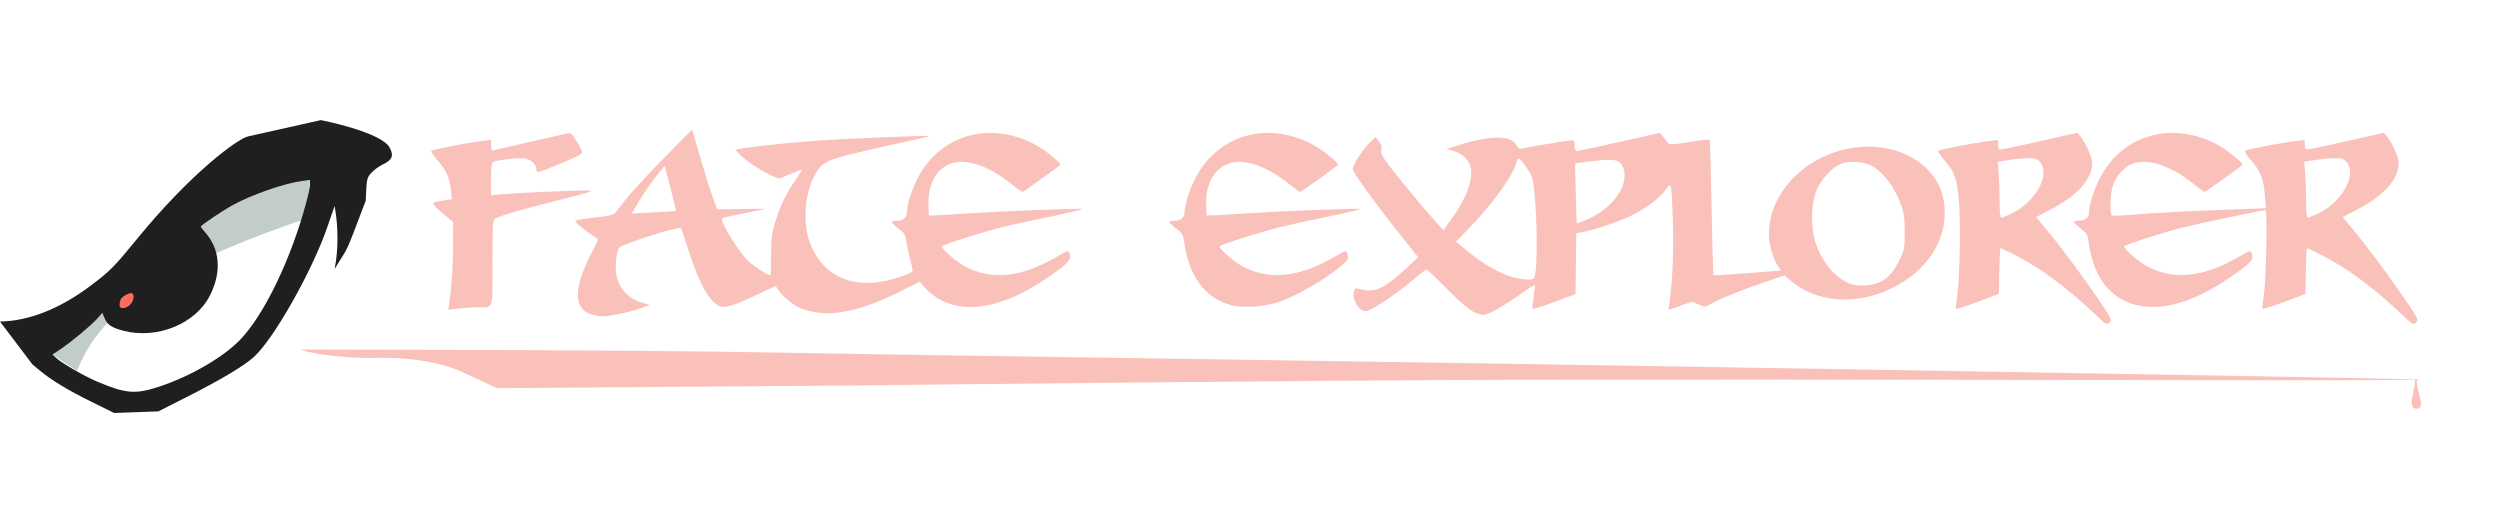
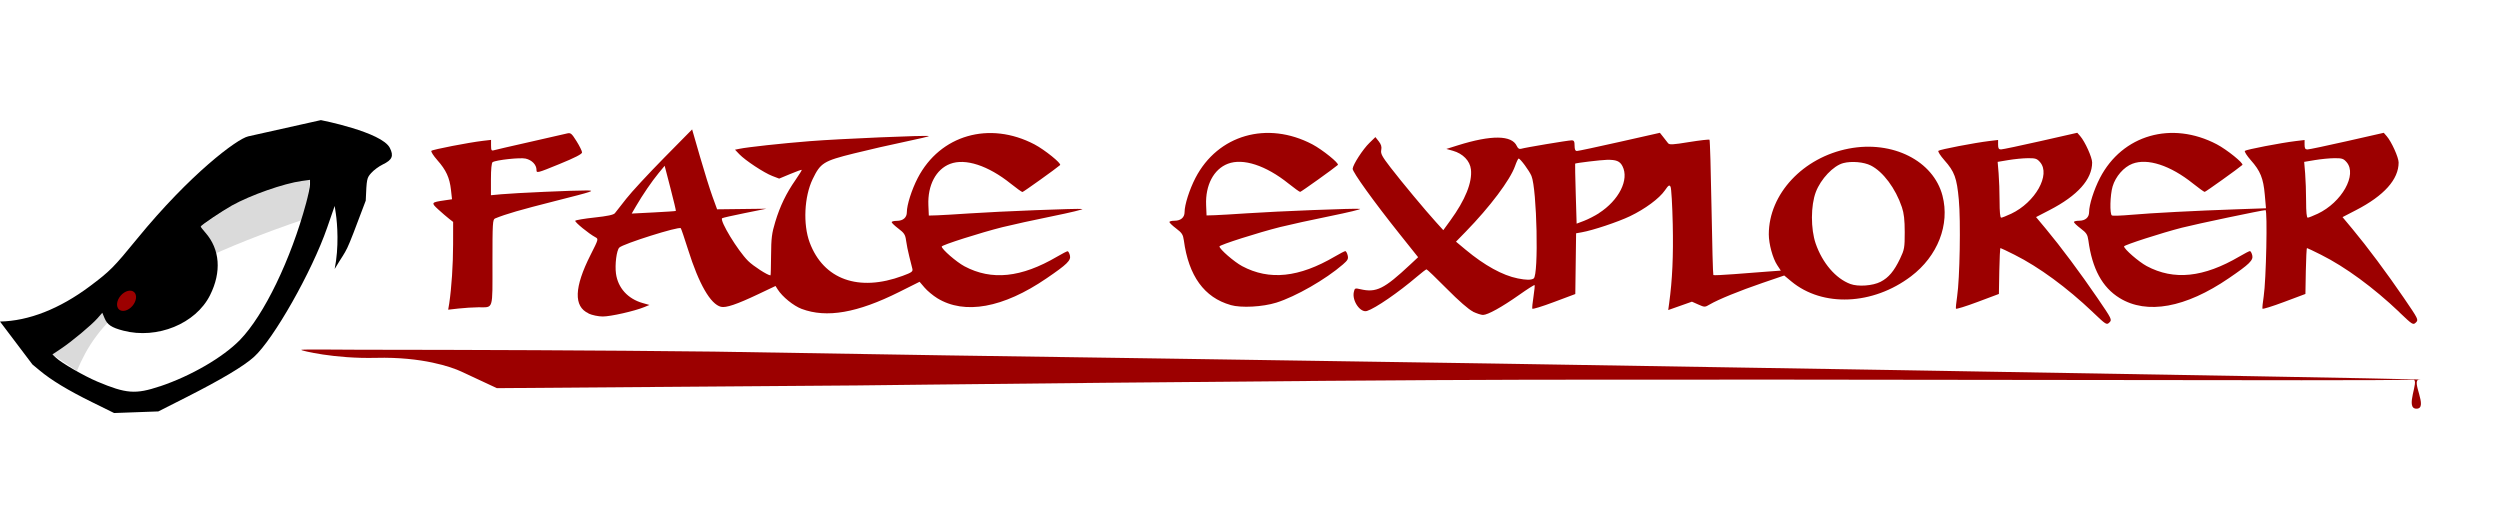
- <svg xmlns="http://www.w3.org/2000/svg" width="236" height="48" viewBox="0 0 62.442 12.7" version="1.1" id="svg850">
-   <defs id="defs844">
-     <pattern id="EMFhbasepattern" patternUnits="userSpaceOnUse" width="6" height="6" x="0" y="0" />
-   </defs>
-   <g id="layer1">
-     <path id="rect1443" style="fill:#c2ccc9;fill-opacity:1;stroke:none;stroke-width:5.01;stroke-linecap:round;stroke-linejoin:round;stroke-dashoffset:14" d="M 1.31,8.854 C 5.388,4.952 6.776,4.455 7.743,4.493 L 7.631,5.466 C 3.321,6.928 2.4,8.115 1.92,9.266 Z" />
-     <path style="fill:#fac0ba;fill-opacity:1;stroke-width:1" d="M 52.275,7.799 C 51.622,7.179 50.928,6.67 50.316,6.363 50.133,6.271 49.975,6.196 49.965,6.196 c -0.01,0 -0.023,0.258 -0.029,0.573 l -0.01,0.573 -0.531,0.199 c -0.292,0.11 -0.536,0.185 -0.542,0.169 -0.006,-0.017 0.007,-0.156 0.03,-0.308 0.066,-0.439 0.092,-1.883 0.042,-2.415 C 48.874,4.442 48.817,4.286 48.563,4 48.464,3.889 48.398,3.784 48.415,3.767 48.448,3.734 49.315,3.567 49.688,3.522 l 0.218,-0.026 v 0.118 c 0,0.091 0.017,0.118 0.072,0.118 0.04,0 0.485,-0.094 0.989,-0.208 l 0.917,-0.208 0.074,0.085 c 0.119,0.137 0.297,0.53 0.297,0.657 0,0.422 -0.362,0.827 -1.064,1.19 l -0.336,0.174 0.248,0.297 c 0.364,0.436 0.862,1.104 1.284,1.722 0.362,0.53 0.37,0.545 0.3,0.613 -0.069,0.067 -0.081,0.061 -0.412,-0.255 z M 50.23,5.34 c 0.606,-0.286 0.994,-0.977 0.725,-1.289 -0.077,-0.089 -0.115,-0.102 -0.305,-0.1 -0.12,0.001 -0.338,0.022 -0.486,0.047 l -0.269,0.045 0.024,0.286 c 0.013,0.157 0.024,0.471 0.024,0.697 0,0.265 0.014,0.411 0.04,0.411 0.022,0 0.133,-0.044 0.246,-0.097 z m 9.701,2.459 C 59.279,7.179 58.584,6.67 57.973,6.363 57.79,6.271 57.632,6.196 57.621,6.196 c -0.01,0 -0.023,0.258 -0.029,0.573 l -0.01,0.573 -0.531,0.199 c -0.292,0.11 -0.536,0.185 -0.542,0.169 -0.006,-0.017 0.007,-0.156 0.031,-0.308 0.061,-0.4 0.098,-2.154 0.045,-2.154 -0.078,0 -1.722,0.346 -2.087,0.439 -0.501,0.128 -1.446,0.433 -1.446,0.467 0,0.067 0.368,0.386 0.566,0.492 0.681,0.363 1.419,0.286 2.318,-0.241 0.126,-0.074 0.243,-0.134 0.26,-0.134 0.017,0 0.044,0.047 0.058,0.104 0.031,0.124 -0.067,0.221 -0.585,0.574 -1.081,0.739 -2.046,0.914 -2.728,0.495 -0.433,-0.266 -0.685,-0.731 -0.78,-1.439 -0.02,-0.146 -0.048,-0.189 -0.192,-0.298 -0.093,-0.07 -0.169,-0.143 -0.169,-0.161 0,-0.018 0.058,-0.033 0.13,-0.033 0.154,0 0.249,-0.082 0.249,-0.215 0,-0.183 0.121,-0.563 0.272,-0.855 0.559,-1.076 1.792,-1.43 2.919,-0.838 0.252,0.133 0.679,0.477 0.637,0.515 -0.094,0.084 -0.918,0.673 -0.941,0.673 -0.017,0 -0.149,-0.095 -0.293,-0.21 C 54.21,4.131 53.64,3.945 53.261,4.09 c -0.215,0.082 -0.42,0.318 -0.494,0.567 -0.063,0.213 -0.075,0.689 -0.018,0.724 0.021,0.013 0.238,0.006 0.483,-0.016 0.512,-0.045 1.6,-0.102 2.645,-0.138 l 0.721,-0.025 -0.03,-0.341 C 56.533,4.452 56.458,4.269 56.22,4 56.121,3.889 56.055,3.784 56.072,3.767 c 0.033,-0.033 0.9,-0.2 1.273,-0.245 l 0.218,-0.026 v 0.118 c 0,0.091 0.017,0.118 0.072,0.118 0.04,0 0.485,-0.094 0.989,-0.208 l 0.917,-0.208 0.074,0.085 c 0.119,0.137 0.297,0.53 0.297,0.657 0,0.422 -0.362,0.827 -1.064,1.19 l -0.336,0.174 0.248,0.297 c 0.364,0.436 0.862,1.104 1.284,1.722 0.362,0.53 0.37,0.545 0.3,0.613 -0.069,0.067 -0.081,0.061 -0.412,-0.255 z M 57.887,5.34 c 0.605,-0.286 0.994,-0.977 0.725,-1.289 -0.077,-0.089 -0.115,-0.102 -0.305,-0.1 -0.12,0.001 -0.338,0.022 -0.486,0.047 l -0.269,0.045 0.024,0.286 c 0.013,0.157 0.024,0.471 0.024,0.697 0,0.265 0.014,0.411 0.04,0.411 0.022,0 0.133,-0.044 0.246,-0.097 z M 14.7,7.826 C 14.326,7.656 14.342,7.175 14.751,6.367 14.952,5.971 14.952,5.968 14.87,5.925 14.71,5.84 14.35,5.546 14.369,5.515 c 0.011,-0.017 0.227,-0.054 0.481,-0.081 0.324,-0.035 0.476,-0.067 0.509,-0.108 0.026,-0.032 0.154,-0.195 0.284,-0.362 0.13,-0.167 0.554,-0.624 0.941,-1.017 l 0.704,-0.714 0.195,0.676 c 0.107,0.372 0.248,0.821 0.312,0.998 l 0.117,0.322 0.616,-0.008 0.616,-0.008 -0.545,0.11 c -0.299,0.06 -0.553,0.118 -0.562,0.128 -0.063,0.063 0.39,0.807 0.648,1.065 0.13,0.13 0.49,0.362 0.561,0.362 0.006,0 0.012,-0.226 0.014,-0.502 0.003,-0.429 0.018,-0.551 0.105,-0.836 0.119,-0.393 0.273,-0.712 0.505,-1.045 0.092,-0.133 0.163,-0.247 0.156,-0.253 -0.006,-0.006 -0.136,0.04 -0.288,0.104 l -0.276,0.115 -0.172,-0.066 C 19.084,4.316 18.618,4.008 18.47,3.853 l -0.108,-0.113 0.108,-0.022 c 0.207,-0.043 1.062,-0.136 1.757,-0.191 0.736,-0.059 2.951,-0.153 2.977,-0.127 0.008,0.008 -0.261,0.072 -0.599,0.142 -0.338,0.07 -0.912,0.201 -1.276,0.292 -0.756,0.188 -0.831,0.235 -1.027,0.64 -0.211,0.436 -0.244,1.131 -0.075,1.584 0.346,0.925 1.224,1.24 2.322,0.833 0.228,-0.084 0.26,-0.108 0.243,-0.177 C 22.78,6.668 22.745,6.529 22.714,6.404 22.682,6.279 22.646,6.1 22.633,6.006 22.614,5.86 22.586,5.817 22.442,5.708 c -0.093,-0.07 -0.169,-0.143 -0.169,-0.161 0,-0.018 0.058,-0.033 0.13,-0.033 0.154,0 0.249,-0.082 0.249,-0.215 0,-0.183 0.121,-0.563 0.272,-0.855 0.559,-1.076 1.792,-1.43 2.919,-0.838 0.252,0.133 0.679,0.477 0.637,0.515 -0.094,0.084 -0.918,0.673 -0.941,0.673 -0.017,0 -0.149,-0.095 -0.293,-0.21 -0.564,-0.452 -1.134,-0.638 -1.513,-0.493 -0.354,0.135 -0.564,0.536 -0.543,1.032 l 0.011,0.259 0.208,-0.006 c 0.115,-0.004 0.473,-0.025 0.796,-0.047 0.763,-0.052 2.735,-0.129 2.828,-0.111 0.04,0.008 -0.295,0.089 -0.743,0.18 -0.448,0.091 -1.011,0.214 -1.251,0.274 -0.539,0.135 -1.516,0.446 -1.516,0.484 0,0.067 0.368,0.386 0.566,0.492 0.681,0.363 1.419,0.286 2.318,-0.241 0.126,-0.074 0.243,-0.134 0.26,-0.134 0.017,0 0.044,0.047 0.058,0.104 0.031,0.124 -0.067,0.221 -0.585,0.574 C 25.06,7.689 24.095,7.864 23.414,7.445 23.308,7.38 23.165,7.261 23.097,7.181 L 22.972,7.035 22.461,7.29 C 21.414,7.813 20.65,7.945 20.025,7.712 19.823,7.636 19.543,7.409 19.429,7.227 l -0.055,-0.087 -0.436,0.207 c -0.531,0.252 -0.803,0.344 -0.927,0.313 -0.261,-0.066 -0.55,-0.567 -0.82,-1.425 -0.089,-0.281 -0.171,-0.523 -0.183,-0.538 -0.043,-0.052 -1.44,0.389 -1.536,0.484 -0.068,0.068 -0.113,0.425 -0.083,0.649 0.049,0.359 0.296,0.631 0.667,0.736 l 0.169,0.048 -0.131,0.054 C 15.85,7.767 15.252,7.902 15.057,7.901 14.947,7.9 14.792,7.868 14.7,7.826 Z m 2.182,-2.557 c 0.006,-0.005 -0.055,-0.261 -0.135,-0.569 L 16.601,4.141 16.449,4.325 C 16.281,4.528 16.051,4.865 15.886,5.149 l -0.108,0.185 0.547,-0.028 c 0.301,-0.015 0.551,-0.032 0.557,-0.038 z m 19.909,2.513 c -0.106,-0.051 -0.353,-0.266 -0.653,-0.569 -0.265,-0.268 -0.493,-0.486 -0.507,-0.486 -0.013,0 -0.121,0.082 -0.238,0.182 -0.467,0.398 -1.039,0.791 -1.249,0.858 -0.165,0.052 -0.377,-0.252 -0.329,-0.471 0.022,-0.1 0.03,-0.104 0.163,-0.073 0.399,0.093 0.592,-0.003 1.246,-0.615 L 35.421,6.424 34.959,5.845 C 34.318,5.041 33.781,4.294 33.787,4.215 c 0.008,-0.106 0.255,-0.487 0.419,-0.646 l 0.149,-0.145 0.084,0.106 c 0.06,0.077 0.078,0.137 0.062,0.215 -0.018,0.092 0.017,0.159 0.231,0.437 0.294,0.381 0.87,1.072 1.135,1.364 L 36.052,5.748 36.227,5.508 C 36.601,4.994 36.778,4.554 36.742,4.23 36.718,4.018 36.542,3.836 36.292,3.766 l -0.164,-0.046 0.284,-0.089 c 0.842,-0.264 1.351,-0.258 1.476,0.016 0.028,0.061 0.062,0.083 0.107,0.069 0.096,-0.03 1.177,-0.211 1.263,-0.211 0.058,0 0.073,0.027 0.073,0.133 0,0.094 0.017,0.133 0.059,0.133 0.032,0 0.512,-0.102 1.065,-0.227 l 1.007,-0.227 0.081,0.102 c 0.045,0.056 0.099,0.126 0.121,0.155 0.034,0.046 0.111,0.042 0.528,-0.026 0.268,-0.043 0.498,-0.069 0.509,-0.058 0.012,0.012 0.034,0.773 0.05,1.692 0.016,0.919 0.036,1.679 0.046,1.688 0.009,0.009 0.244,-0.001 0.521,-0.023 0.277,-0.022 0.653,-0.051 0.834,-0.064 l 0.33,-0.024 -0.091,-0.139 C 44.28,6.45 44.182,6.092 44.182,5.852 c 0,-1.007 0.855,-1.923 2,-2.142 1.091,-0.209 2.11,0.304 2.338,1.177 0.188,0.722 -0.119,1.509 -0.786,2.014 -0.954,0.722 -2.209,0.774 -2.989,0.126 L 44.568,6.879 44.025,7.065 c -0.572,0.196 -1.103,0.412 -1.314,0.536 -0.124,0.073 -0.129,0.073 -0.287,0.003 l -0.16,-0.071 -0.296,0.105 -0.296,0.105 0.024,-0.176 c 0.079,-0.579 0.106,-1.175 0.089,-1.963 -0.011,-0.482 -0.035,-0.905 -0.055,-0.94 -0.03,-0.054 -0.051,-0.041 -0.142,0.091 -0.14,0.202 -0.495,0.464 -0.873,0.645 -0.299,0.143 -0.928,0.353 -1.203,0.401 l -0.141,0.025 -0.01,0.759 -0.01,0.759 -0.531,0.199 c -0.292,0.11 -0.536,0.185 -0.543,0.167 -0.007,-0.018 0.006,-0.155 0.03,-0.304 0.023,-0.149 0.035,-0.278 0.027,-0.286 -0.009,-0.008 -0.184,0.103 -0.39,0.249 -0.429,0.302 -0.781,0.497 -0.899,0.497 -0.045,-1.64e-5 -0.158,-0.037 -0.252,-0.082 z M 46.974,7.036 C 47.172,6.935 47.31,6.771 47.458,6.461 47.567,6.232 47.575,6.186 47.574,5.798 47.574,5.493 47.555,5.325 47.504,5.172 47.346,4.704 47.034,4.285 46.727,4.131 46.554,4.044 46.246,4.017 46.04,4.072 c -0.248,0.066 -0.56,0.396 -0.684,0.721 -0.128,0.339 -0.13,0.923 -0.004,1.289 0.168,0.485 0.5,0.873 0.866,1.009 0.194,0.072 0.559,0.046 0.756,-0.055 z m -8.667,-0.082 c 0.128,-0.081 0.082,-2.233 -0.055,-2.561 -0.055,-0.131 -0.279,-0.434 -0.321,-0.434 -0.012,0 -0.053,0.084 -0.089,0.188 -0.124,0.35 -0.627,1.018 -1.23,1.637 l -0.245,0.251 0.241,0.201 c 0.469,0.391 0.924,0.642 1.302,0.717 0.213,0.043 0.332,0.043 0.398,0.002 z m 1.628,-1.63 c 0.504,-0.323 0.763,-0.84 0.59,-1.175 -0.065,-0.126 -0.156,-0.163 -0.39,-0.158 -0.149,0.003 -0.775,0.078 -0.792,0.095 -0.004,0.004 0.003,0.342 0.015,0.753 l 0.022,0.746 0.185,-0.07 C 39.667,5.476 39.833,5.391 39.935,5.325 Z M 11.221,7.582 c 0.059,-0.399 0.096,-0.962 0.097,-1.475 l 10e-4,-0.563 -0.104,-0.081 C 11.157,5.418 11.036,5.314 10.946,5.231 10.761,5.063 10.768,5.054 11.105,5.004 l 0.185,-0.027 -0.026,-0.234 C 11.229,4.437 11.142,4.246 10.923,4 10.825,3.889 10.758,3.784 10.776,3.767 10.809,3.734 11.71,3.56 12.06,3.518 l 0.206,-0.024 v 0.14 c 0,0.116 0.011,0.137 0.066,0.12 0.036,-0.011 0.442,-0.105 0.9,-0.208 0.459,-0.103 0.879,-0.199 0.933,-0.213 0.089,-0.022 0.113,-0.003 0.237,0.195 0.076,0.121 0.137,0.246 0.137,0.279 0,0.041 -0.177,0.132 -0.569,0.292 -0.552,0.226 -0.569,0.23 -0.569,0.145 0,-0.129 -0.114,-0.247 -0.272,-0.283 -0.136,-0.031 -0.734,0.034 -0.824,0.089 -0.026,0.016 -0.042,0.175 -0.042,0.426 v 0.4 l 0.256,-0.024 c 0.344,-0.032 1.824,-0.098 2.132,-0.095 0.231,0.002 0.181,0.019 -0.777,0.262 -0.89,0.226 -1.223,0.322 -1.507,0.437 -0.061,0.025 -0.066,0.113 -0.066,1.099 0,1.218 0.032,1.117 -0.354,1.12 -0.129,0.001 -0.35,0.015 -0.493,0.031 l -0.259,0.029 z m 19.517,0.037 C 30.081,7.433 29.69,6.893 29.57,6.006 c -0.02,-0.146 -0.048,-0.189 -0.192,-0.298 -0.093,-0.07 -0.169,-0.143 -0.169,-0.161 0,-0.018 0.058,-0.033 0.13,-0.033 0.154,0 0.249,-0.082 0.249,-0.215 0,-0.183 0.121,-0.563 0.272,-0.855 0.559,-1.076 1.792,-1.43 2.919,-0.838 0.252,0.133 0.679,0.477 0.637,0.515 -0.094,0.084 -0.918,0.673 -0.941,0.673 -0.017,0 -0.149,-0.095 -0.293,-0.21 -0.564,-0.452 -1.134,-0.638 -1.513,-0.493 -0.354,0.135 -0.564,0.536 -0.543,1.032 l 0.011,0.259 0.208,-0.006 c 0.115,-0.004 0.473,-0.025 0.796,-0.047 0.763,-0.052 2.735,-0.129 2.828,-0.111 0.04,0.008 -0.295,0.089 -0.743,0.18 -0.448,0.091 -1.011,0.214 -1.251,0.274 -0.539,0.135 -1.516,0.446 -1.516,0.484 0,0.067 0.368,0.386 0.566,0.492 0.681,0.363 1.419,0.286 2.318,-0.241 0.126,-0.074 0.243,-0.134 0.26,-0.134 0.017,0 0.044,0.047 0.058,0.104 0.022,0.089 0.005,0.122 -0.117,0.228 -0.432,0.375 -1.18,0.803 -1.664,0.955 -0.344,0.107 -0.877,0.136 -1.143,0.06 z" id="path1429" />
-     <ellipse style="fill:#ff6d5e;fill-opacity:1;stroke:none;stroke-width:1.323;stroke-linecap:square;paint-order:markers fill stroke;stop-color:#000000" id="path1431" cx="3.183" cy="7.517" rx="0.265" ry="0.32" />
-     <path style="fill:#1f1f1f;fill-opacity:1;stroke:none;stroke-width:0;stroke-miterlimit:4;stroke-dasharray:none;stroke-opacity:1" d="M 0,8.031 C 0.713,8.019 1.487,7.717 2.245,7.149 2.747,6.773 2.839,6.682 3.427,5.962 4.75,4.343 5.923,3.468 6.199,3.406 L 8.015,3 c 0,0 1.519,0.296 1.722,0.694 0.102,0.201 0.06,0.3 -0.177,0.414 C 9.463,4.155 9.333,4.251 9.271,4.322 9.161,4.447 9.158,4.463 9.135,5.011 8.577,6.488 8.724,6.107 8.358,6.718 8.469,6.174 8.426,5.594 8.386,5.328 L 8.358,5.144 8.17,5.687 C 7.792,6.78 6.831,8.475 6.341,8.916 6.085,9.146 5.525,9.48 4.65,9.923 l -0.695,0.352 -0.552,0.02 -0.552,0.02 -0.556,-0.274 C 1.698,9.747 1.283,9.496 0.992,9.253 L 0.81,9.102 Z M 3.996,9.65 C 4.769,9.391 5.572,8.925 5.994,8.49 6.594,7.871 7.264,6.485 7.647,5.066 7.7,4.873 7.742,4.665 7.742,4.604 L 7.743,4.493 7.538,4.521 C 7.09,4.581 6.257,4.874 5.793,5.134 5.545,5.273 5.014,5.632 5.014,5.66 c 0,0.011 0.053,0.079 0.117,0.152 0.365,0.415 0.407,0.982 0.116,1.562 C 4.891,8.086 3.928,8.481 3.082,8.261 2.786,8.183 2.682,8.114 2.612,7.947 L 2.556,7.813 2.436,7.95 C 2.287,8.12 1.788,8.535 1.515,8.718 L 1.31,8.854 1.399,8.937 C 1.54,9.069 2.104,9.395 2.431,9.533 3.153,9.837 3.386,9.854 3.997,9.65 Z M 3.247,7.612 c 0.092,-0.086 0.121,-0.243 0.052,-0.285 -0.052,-0.032 -0.259,0.08 -0.289,0.157 -0.013,0.035 -0.024,0.097 -0.024,0.138 0,0.103 0.146,0.098 0.261,-0.01 z" id="path1437" />
-     <path style="fill:#fac0ba;fill-opacity:1;stroke-width:1" d="M 12.411,9.695 11.519,9.279 C 11.282,9.169 10.547,8.91 9.395,8.938 8.352,8.964 7.521,8.758 7.521,8.739 c 0,-0.018 0.957,-0.005 1.443,-0.004 2.932,0.003 5.887,0.013 8.87,0.047 3.835,0.067 8.057,0.129 11.155,0.172 8.472,0.119 30.372,0.484 31.403,0.524 0.026,9.857e-4 0.13,3.3e-6 0.035,0.003 -0.226,0.007 0.242,0.725 -0.069,0.727 -0.304,0.002 0.085,-0.725 -0.082,-0.722 -0.728,0.015 -3.994,0.013 -8.135,0.005 -4.978,-0.01 -11.228,-0.013 -13.891,-0.007 -5.989,0.014 -16.837,0.143 -16.837,0.143 z" id="path1429-3" />
-   </g>
+ <svg xmlns="http://www.w3.org/2000/svg" width="236" height="48" version="1.1" viewBox="0 0 62.442 12.7">
+   <path d="m1.31 8.854c4.077-3.902 5.466-4.399 6.432-4.361l-0.112 0.973c-4.31 1.462-5.231 2.649-5.71 3.8z" style="fill:#dadada" />
+   <path d="m52.275 7.799c-0.653-0.62-1.347-1.129-1.959-1.436-0.183-0.092-0.341-0.167-0.351-0.167-0.01 0-0.023 0.258-0.029 0.573l-0.01 0.573-0.531 0.199c-0.292 0.11-0.536 0.185-0.542 0.169-0.006-0.017 7e-3 -0.156 0.03-0.308 0.066-0.439 0.092-1.883 0.042-2.415-0.05-0.545-0.107-0.7-0.362-0.987-0.098-0.111-0.165-0.216-0.148-0.233 0.033-0.033 0.9-0.2 1.273-0.245l0.218-0.026v0.118c0 0.091 0.017 0.118 0.072 0.118 0.04 0 0.485-0.094 0.989-0.208l0.917-0.208 0.074 0.085c0.119 0.137 0.297 0.53 0.297 0.657 0 0.422-0.362 0.827-1.065 1.19l-0.336 0.174 0.248 0.297c0.364 0.436 0.862 1.104 1.284 1.722 0.362 0.53 0.37 0.545 0.3 0.613-0.069 0.067-0.081 0.061-0.412-0.255zm-2.045-2.459c0.606-0.286 0.994-0.977 0.725-1.289-0.077-0.089-0.115-0.102-0.305-0.1-0.12 0.001-0.338 0.022-0.486 0.047l-0.269 0.045 0.024 0.286c0.013 0.157 0.024 0.471 0.024 0.697 0 0.265 0.014 0.411 0.04 0.411 0.022 0 0.133-0.044 0.246-0.097zm9.701 2.459c-0.653-0.62-1.347-1.129-1.959-1.436-0.183-0.092-0.341-0.167-0.351-0.167s-0.023 0.258-0.029 0.573l-0.01 0.573-0.531 0.199c-0.292 0.11-0.536 0.185-0.542 0.169-0.006-0.017 0.007-0.156 0.031-0.308 0.061-0.4 0.098-2.154 0.045-2.154-0.078 0-1.722 0.346-2.087 0.439-0.501 0.128-1.446 0.433-1.446 0.467 0 0.067 0.368 0.386 0.566 0.492 0.681 0.363 1.419 0.286 2.318-0.241 0.126-0.074 0.243-0.134 0.26-0.134 0.017 0 0.044 0.047 0.058 0.104 0.031 0.124-0.067 0.221-0.585 0.574-1.081 0.739-2.046 0.914-2.728 0.495-0.433-0.266-0.685-0.731-0.78-1.439-0.02-0.146-0.048-0.189-0.192-0.298-0.093-0.07-0.169-0.143-0.169-0.161 0-0.018 0.058-0.033 0.13-0.033 0.154 0 0.249-0.082 0.249-0.215 0-0.183 0.121-0.563 0.272-0.855 0.559-1.076 1.792-1.43 2.919-0.838 0.252 0.133 0.679 0.477 0.637 0.515-0.094 0.084-0.918 0.673-0.941 0.673-0.017 0-0.149-0.095-0.293-0.21-0.564-0.452-1.134-0.638-1.513-0.493-0.215 0.082-0.42 0.318-0.494 0.567-0.063 0.213-0.075 0.689-0.018 0.724 0.021 0.013 0.238 0.006 0.483-0.016 0.512-0.045 1.6-0.102 2.645-0.138l0.721-0.025-0.03-0.341c-0.036-0.408-0.11-0.591-0.349-0.86-0.098-0.111-0.165-0.216-0.148-0.233 0.033-0.033 0.9-0.2 1.273-0.245l0.218-0.026v0.118c0 0.091 0.017 0.118 0.072 0.118 0.04 0 0.485-0.094 0.989-0.208l0.917-0.208 0.074 0.085c0.119 0.137 0.297 0.53 0.297 0.657 0 0.422-0.362 0.827-1.065 1.19l-0.336 0.174 0.248 0.297c0.364 0.436 0.862 1.104 1.284 1.722 0.362 0.53 0.37 0.545 0.3 0.613-0.069 0.067-0.081 0.061-0.412-0.255zm-2.045-2.459c0.606-0.286 0.994-0.977 0.725-1.289-0.077-0.089-0.115-0.102-0.305-0.1-0.12 0.001-0.338 0.022-0.486 0.047l-0.269 0.045 0.024 0.286c0.013 0.157 0.024 0.471 0.024 0.697 0 0.265 0.014 0.411 0.04 0.411 0.022 0 0.133-0.044 0.246-0.097zm-43.187 2.486c-0.375-0.17-0.358-0.651 0.051-1.459 0.201-0.397 0.201-0.399 0.119-0.443-0.16-0.085-0.52-0.379-0.501-0.41 0.011-0.017 0.227-0.054 0.481-0.081 0.324-0.035 0.476-0.067 0.509-0.108 0.026-0.032 0.154-0.195 0.284-0.362 0.13-0.167 0.554-0.624 0.941-1.017l0.704-0.714 0.195 0.676c0.107 0.372 0.248 0.821 0.312 0.998l0.117 0.322 1.232-0.015-0.545 0.11c-0.299 0.06-0.553 0.118-0.562 0.128-0.063 0.063 0.39 0.807 0.648 1.065 0.13 0.13 0.49 0.362 0.561 0.362 0.006 0 0.012-0.226 0.014-0.502 3e-3 -0.429 0.018-0.551 0.105-0.836 0.119-0.393 0.273-0.712 0.505-1.045 0.092-0.133 0.163-0.247 0.156-0.253-0.006-0.006-0.136 0.04-0.288 0.104l-0.276 0.115-0.172-0.066c-0.208-0.08-0.674-0.387-0.823-0.543l-0.108-0.113 0.108-0.022c0.207-0.043 1.062-0.136 1.757-0.191 0.736-0.059 2.951-0.153 2.977-0.127 0.008 0.008-0.261 0.072-0.599 0.142-0.338 0.07-0.912 0.201-1.276 0.292-0.756 0.188-0.831 0.235-1.027 0.64-0.211 0.436-0.244 1.131-0.075 1.584 0.346 0.925 1.224 1.24 2.322 0.833 0.228-0.084 0.26-0.108 0.243-0.177-0.011-0.044-0.046-0.182-0.077-0.307-0.032-0.125-0.068-0.304-0.08-0.398-0.019-0.146-0.047-0.189-0.191-0.298-0.093-0.07-0.169-0.143-0.169-0.161 0-0.018 0.058-0.033 0.13-0.033 0.154 0 0.249-0.082 0.249-0.215 0-0.183 0.121-0.563 0.272-0.855 0.559-1.076 1.792-1.43 2.919-0.838 0.252 0.133 0.679 0.477 0.637 0.515-0.094 0.084-0.918 0.673-0.941 0.673-0.017 0-0.149-0.095-0.293-0.21-0.564-0.452-1.134-0.638-1.513-0.493-0.354 0.135-0.564 0.536-0.543 1.032l0.011 0.259 0.208-0.006c0.115-0.004 0.473-0.025 0.796-0.047 0.763-0.052 2.735-0.129 2.828-0.111 0.04 0.008-0.295 0.089-0.743 0.18-0.448 0.091-1.011 0.214-1.251 0.274-0.539 0.135-1.516 0.446-1.516 0.484 0 0.067 0.368 0.386 0.566 0.492 0.681 0.363 1.419 0.286 2.318-0.241 0.126-0.074 0.243-0.134 0.26-0.134 0.017 0 0.044 0.047 0.058 0.104 0.031 0.124-0.067 0.221-0.585 0.574-1.081 0.739-2.046 0.914-2.728 0.495-0.106-0.065-0.249-0.184-0.317-0.264l-0.125-0.146-0.51 0.255c-1.047 0.523-1.811 0.656-2.436 0.422-0.202-0.076-0.482-0.303-0.597-0.485l-0.055-0.087-0.436 0.207c-0.531 0.252-0.803 0.344-0.927 0.313-0.261-0.066-0.55-0.567-0.82-1.425-0.089-0.281-0.171-0.523-0.183-0.538-0.043-0.052-1.44 0.389-1.536 0.484-0.068 0.068-0.113 0.425-0.083 0.649 0.049 0.358 0.296 0.631 0.667 0.736l0.169 0.048-0.131 0.054c-0.244 0.1-0.841 0.235-1.036 0.234-0.11-4.648e-4 -0.265-0.033-0.357-0.075zm2.182-2.557c0.006-0.005-0.055-0.261-0.135-0.569l-0.145-0.559-0.152 0.184c-0.168 0.204-0.398 0.54-0.563 0.824l-0.108 0.185 0.547-0.028c0.301-0.015 0.551-0.032 0.557-0.038zm19.909 2.513c-0.106-0.051-0.353-0.266-0.653-0.569-0.265-0.268-0.493-0.486-0.507-0.486-0.013 0-0.121 0.082-0.238 0.182-0.467 0.398-1.039 0.791-1.249 0.858-0.165 0.052-0.377-0.252-0.329-0.471 0.022-0.1 0.03-0.104 0.163-0.073 0.399 0.093 0.592-0.003 1.246-0.615l0.197-0.184-0.462-0.579c-0.642-0.804-1.179-1.551-1.173-1.63 0.008-0.106 0.255-0.487 0.419-0.646l0.149-0.145 0.084 0.106c0.06 0.077 0.078 0.137 0.062 0.215-0.018 0.092 0.017 0.159 0.231 0.437 0.294 0.381 0.87 1.072 1.135 1.364l0.184 0.203 0.175-0.241c0.374-0.514 0.552-0.954 0.515-1.278-0.024-0.212-0.2-0.394-0.45-0.464l-0.164-0.046 0.284-0.089c0.842-0.264 1.351-0.258 1.476 0.016 0.028 0.061 0.062 0.083 0.107 0.069 0.096-0.03 1.177-0.211 1.263-0.211 0.058 0 0.073 0.027 0.073 0.133 0 0.094 0.017 0.133 0.059 0.133 0.032 0 0.512-0.102 1.065-0.227l1.007-0.227 0.081 0.102c0.045 0.056 0.099 0.126 0.121 0.155 0.034 0.046 0.111 0.042 0.528-0.026 0.268-0.043 0.498-0.069 0.509-0.058 0.012 0.012 0.034 0.773 0.05 1.692 0.016 0.919 0.036 1.679 0.046 1.688 0.009 0.009 0.244-0.001 0.521-0.023 0.277-0.022 0.653-0.051 0.834-0.064l0.33-0.024-0.091-0.139c-0.111-0.168-0.209-0.527-0.209-0.767 0-1.007 0.855-1.923 2-2.142 1.091-0.209 2.111 0.304 2.338 1.177 0.188 0.722-0.119 1.509-0.786 2.014-0.954 0.722-2.209 0.774-2.99 0.126l-0.177-0.147-0.544 0.186c-0.572 0.196-1.103 0.412-1.314 0.536-0.124 0.073-0.129 0.073-0.287 0.003l-0.16-0.071-0.592 0.209 0.024-0.176c0.079-0.579 0.106-1.175 0.089-1.963-0.011-0.482-0.035-0.905-0.055-0.94-0.03-0.054-0.051-0.041-0.142 0.091-0.14 0.202-0.495 0.464-0.873 0.645-0.299 0.143-0.928 0.353-1.203 0.401l-0.141 0.025-0.02 1.517-0.531 0.199c-0.292 0.11-0.536 0.185-0.543 0.167-0.007-0.018 0.006-0.155 0.03-0.304 0.023-0.149 0.035-0.278 0.027-0.286-0.009-0.008-0.184 0.103-0.39 0.249-0.429 0.302-0.781 0.497-0.899 0.497-0.045-1.64e-5 -0.158-0.037-0.252-0.082zm10.183-0.745c0.198-0.101 0.336-0.266 0.484-0.575 0.109-0.229 0.117-0.275 0.117-0.663-3.72e-4 -0.305-0.019-0.473-0.071-0.625-0.158-0.469-0.47-0.887-0.777-1.041-0.173-0.087-0.481-0.114-0.688-0.059-0.248 0.066-0.56 0.396-0.684 0.721-0.129 0.339-0.13 0.923-4e-3 1.289 0.168 0.485 0.5 0.873 0.866 1.009 0.194 0.072 0.559 0.046 0.756-0.055zm-8.667-0.082c0.128-0.081 0.082-2.233-0.055-2.561-0.055-0.131-0.279-0.434-0.321-0.434-0.012 0-0.053 0.084-0.089 0.188-0.124 0.35-0.627 1.018-1.23 1.637l-0.245 0.251 0.241 0.201c0.469 0.391 0.924 0.642 1.302 0.717 0.213 0.043 0.332 0.043 0.398 0.002zm1.628-1.63c0.504-0.323 0.763-0.84 0.59-1.175-0.065-0.126-0.156-0.163-0.39-0.158-0.149 0.003-0.775 0.078-0.792 0.095-0.004 0.004 0.003 0.342 0.015 0.753l0.022 0.746 0.185-0.07c0.102-0.039 0.268-0.124 0.37-0.189zm-28.714 2.256c0.059-0.399 0.096-0.962 0.097-1.475l1e-3 -0.563-0.104-0.081c-0.057-0.045-0.178-0.148-0.268-0.231-0.185-0.169-0.178-0.178 0.159-0.227l0.185-0.027-0.026-0.234c-0.034-0.306-0.122-0.496-0.341-0.743-0.098-0.111-0.165-0.216-0.148-0.233 0.033-0.033 0.934-0.208 1.284-0.249l0.206-0.024v0.14c0 0.116 0.011 0.137 0.066 0.12 0.036-0.011 0.442-0.105 0.9-0.208 0.459-0.103 0.879-0.199 0.933-0.213 0.089-0.022 0.113-0.003 0.237 0.195 0.076 0.121 0.137 0.246 0.137 0.279 0 0.041-0.177 0.132-0.569 0.292-0.552 0.226-0.569 0.23-0.569 0.145 0-0.129-0.114-0.247-0.272-0.283-0.136-0.031-0.734 0.034-0.824 0.089-0.026 0.016-0.042 0.175-0.042 0.426v0.4l0.256-0.024c0.344-0.032 1.824-0.098 2.132-0.095 0.231 0.002 0.181 0.019-0.777 0.262-0.89 0.226-1.223 0.322-1.507 0.437-0.061 0.025-0.066 0.113-0.066 1.099 0 1.218 0.032 1.117-0.354 1.12-0.129 0.001-0.35 0.015-0.493 0.031l-0.259 0.029zm19.517 0.037c-0.658-0.186-1.049-0.726-1.168-1.613-0.02-0.146-0.048-0.189-0.192-0.298-0.093-0.07-0.169-0.143-0.169-0.161 0-0.018 0.058-0.033 0.13-0.033 0.154 0 0.249-0.082 0.249-0.215 0-0.183 0.121-0.563 0.272-0.855 0.559-1.076 1.792-1.43 2.919-0.838 0.252 0.133 0.679 0.477 0.637 0.515-0.094 0.084-0.918 0.673-0.941 0.673-0.017 0-0.149-0.095-0.293-0.21-0.564-0.452-1.134-0.638-1.513-0.493-0.354 0.135-0.564 0.536-0.543 1.032l0.011 0.259 0.208-0.006c0.115-0.004 0.473-0.025 0.796-0.047 0.763-0.052 2.735-0.129 2.828-0.111 0.04 0.008-0.295 0.089-0.743 0.18-0.448 0.091-1.011 0.214-1.251 0.274-0.539 0.135-1.516 0.446-1.516 0.484 0 0.067 0.368 0.386 0.566 0.492 0.681 0.363 1.419 0.286 2.318-0.241 0.126-0.074 0.243-0.134 0.26-0.134 0.017 0 0.044 0.047 0.058 0.104 0.022 0.089 0.005 0.122-0.117 0.228-0.432 0.375-1.18 0.803-1.664 0.955-0.344 0.107-0.877 0.136-1.143 0.06z" style="fill:#9c0000;stroke-width:1" />
+   <path d="m0 8.031c0.713-0.013 1.487-0.315 2.245-0.882 0.502-0.376 0.593-0.467 1.181-1.187 1.324-1.619 2.496-2.494 2.773-2.556l1.816-0.406s1.519 0.296 1.722 0.694c0.102 0.201 0.06 0.3-0.177 0.414-0.097 0.047-0.227 0.143-0.289 0.214-0.11 0.125-0.113 0.141-0.136 0.689-0.557 1.477-0.411 1.096-0.776 1.707 0.11-0.544 0.068-1.124 0.028-1.39l-0.028-0.184-0.188 0.543c-0.378 1.093-1.339 2.788-1.829 3.229-0.256 0.231-0.816 0.564-1.692 1.008l-0.695 0.352-1.105 0.04-0.556-0.274c-0.596-0.294-1.011-0.545-1.302-0.788l-0.182-0.151zm3.997 1.618c0.773-0.259 1.575-0.725 1.998-1.16 0.6-0.619 1.27-2.005 1.653-3.424 0.052-0.193 0.095-0.401 0.095-0.462l1.165e-4 -0.111-0.205 0.028c-0.448 0.061-1.281 0.353-1.745 0.613-0.248 0.139-0.78 0.498-0.78 0.526 0 0.011 0.053 0.079 0.117 0.152 0.365 0.415 0.407 0.982 0.116 1.562-0.356 0.712-1.319 1.106-2.165 0.886-0.296-0.077-0.401-0.147-0.47-0.313l-0.056-0.134-0.12 0.137c-0.149 0.17-0.647 0.585-0.921 0.767l-0.204 0.136 0.088 0.083c0.141 0.133 0.705 0.458 1.033 0.596 0.722 0.304 0.954 0.322 1.565 0.117zm-0.75-2.037c0.092-0.086 0.121-0.243 0.052-0.285-0.052-0.032-0.259 0.08-0.289 0.157-0.013 0.035-0.024 0.097-0.024 0.138 0 0.103 0.146 0.098 0.261-0.01z" />
+   <path d="m12.411 9.695-0.892-0.416c-0.238-0.111-0.972-0.37-2.125-0.341-1.042 0.026-1.874-0.181-1.874-0.199 0-0.018 0.957-0.005 1.443-0.004 2.932 0.003 5.887 0.013 8.87 0.047 3.835 0.067 8.057 0.129 11.155 0.172 8.472 0.119 30.372 0.484 31.403 0.524 0.026 9.857e-4 0.13 3.3e-6 0.035 0.003-0.226 0.007 0.242 0.725-0.069 0.727-0.304 0.002 0.085-0.725-0.082-0.722-0.728 0.015-3.994 0.013-8.135 0.005-4.978-0.01-11.228-0.013-13.891-0.007-5.989 0.014-16.837 0.143-16.837 0.143z" style="fill:#9c0000;stroke-width:1" />
+   <ellipse transform="matrix(.28442 .9587 -.8384 .54505 0 0)" cx="8.366" cy="-.932" rx=".213" ry=".274" style="fill:#9c0000;paint-order:markers fill stroke;stop-color:#000000" />
</svg>
